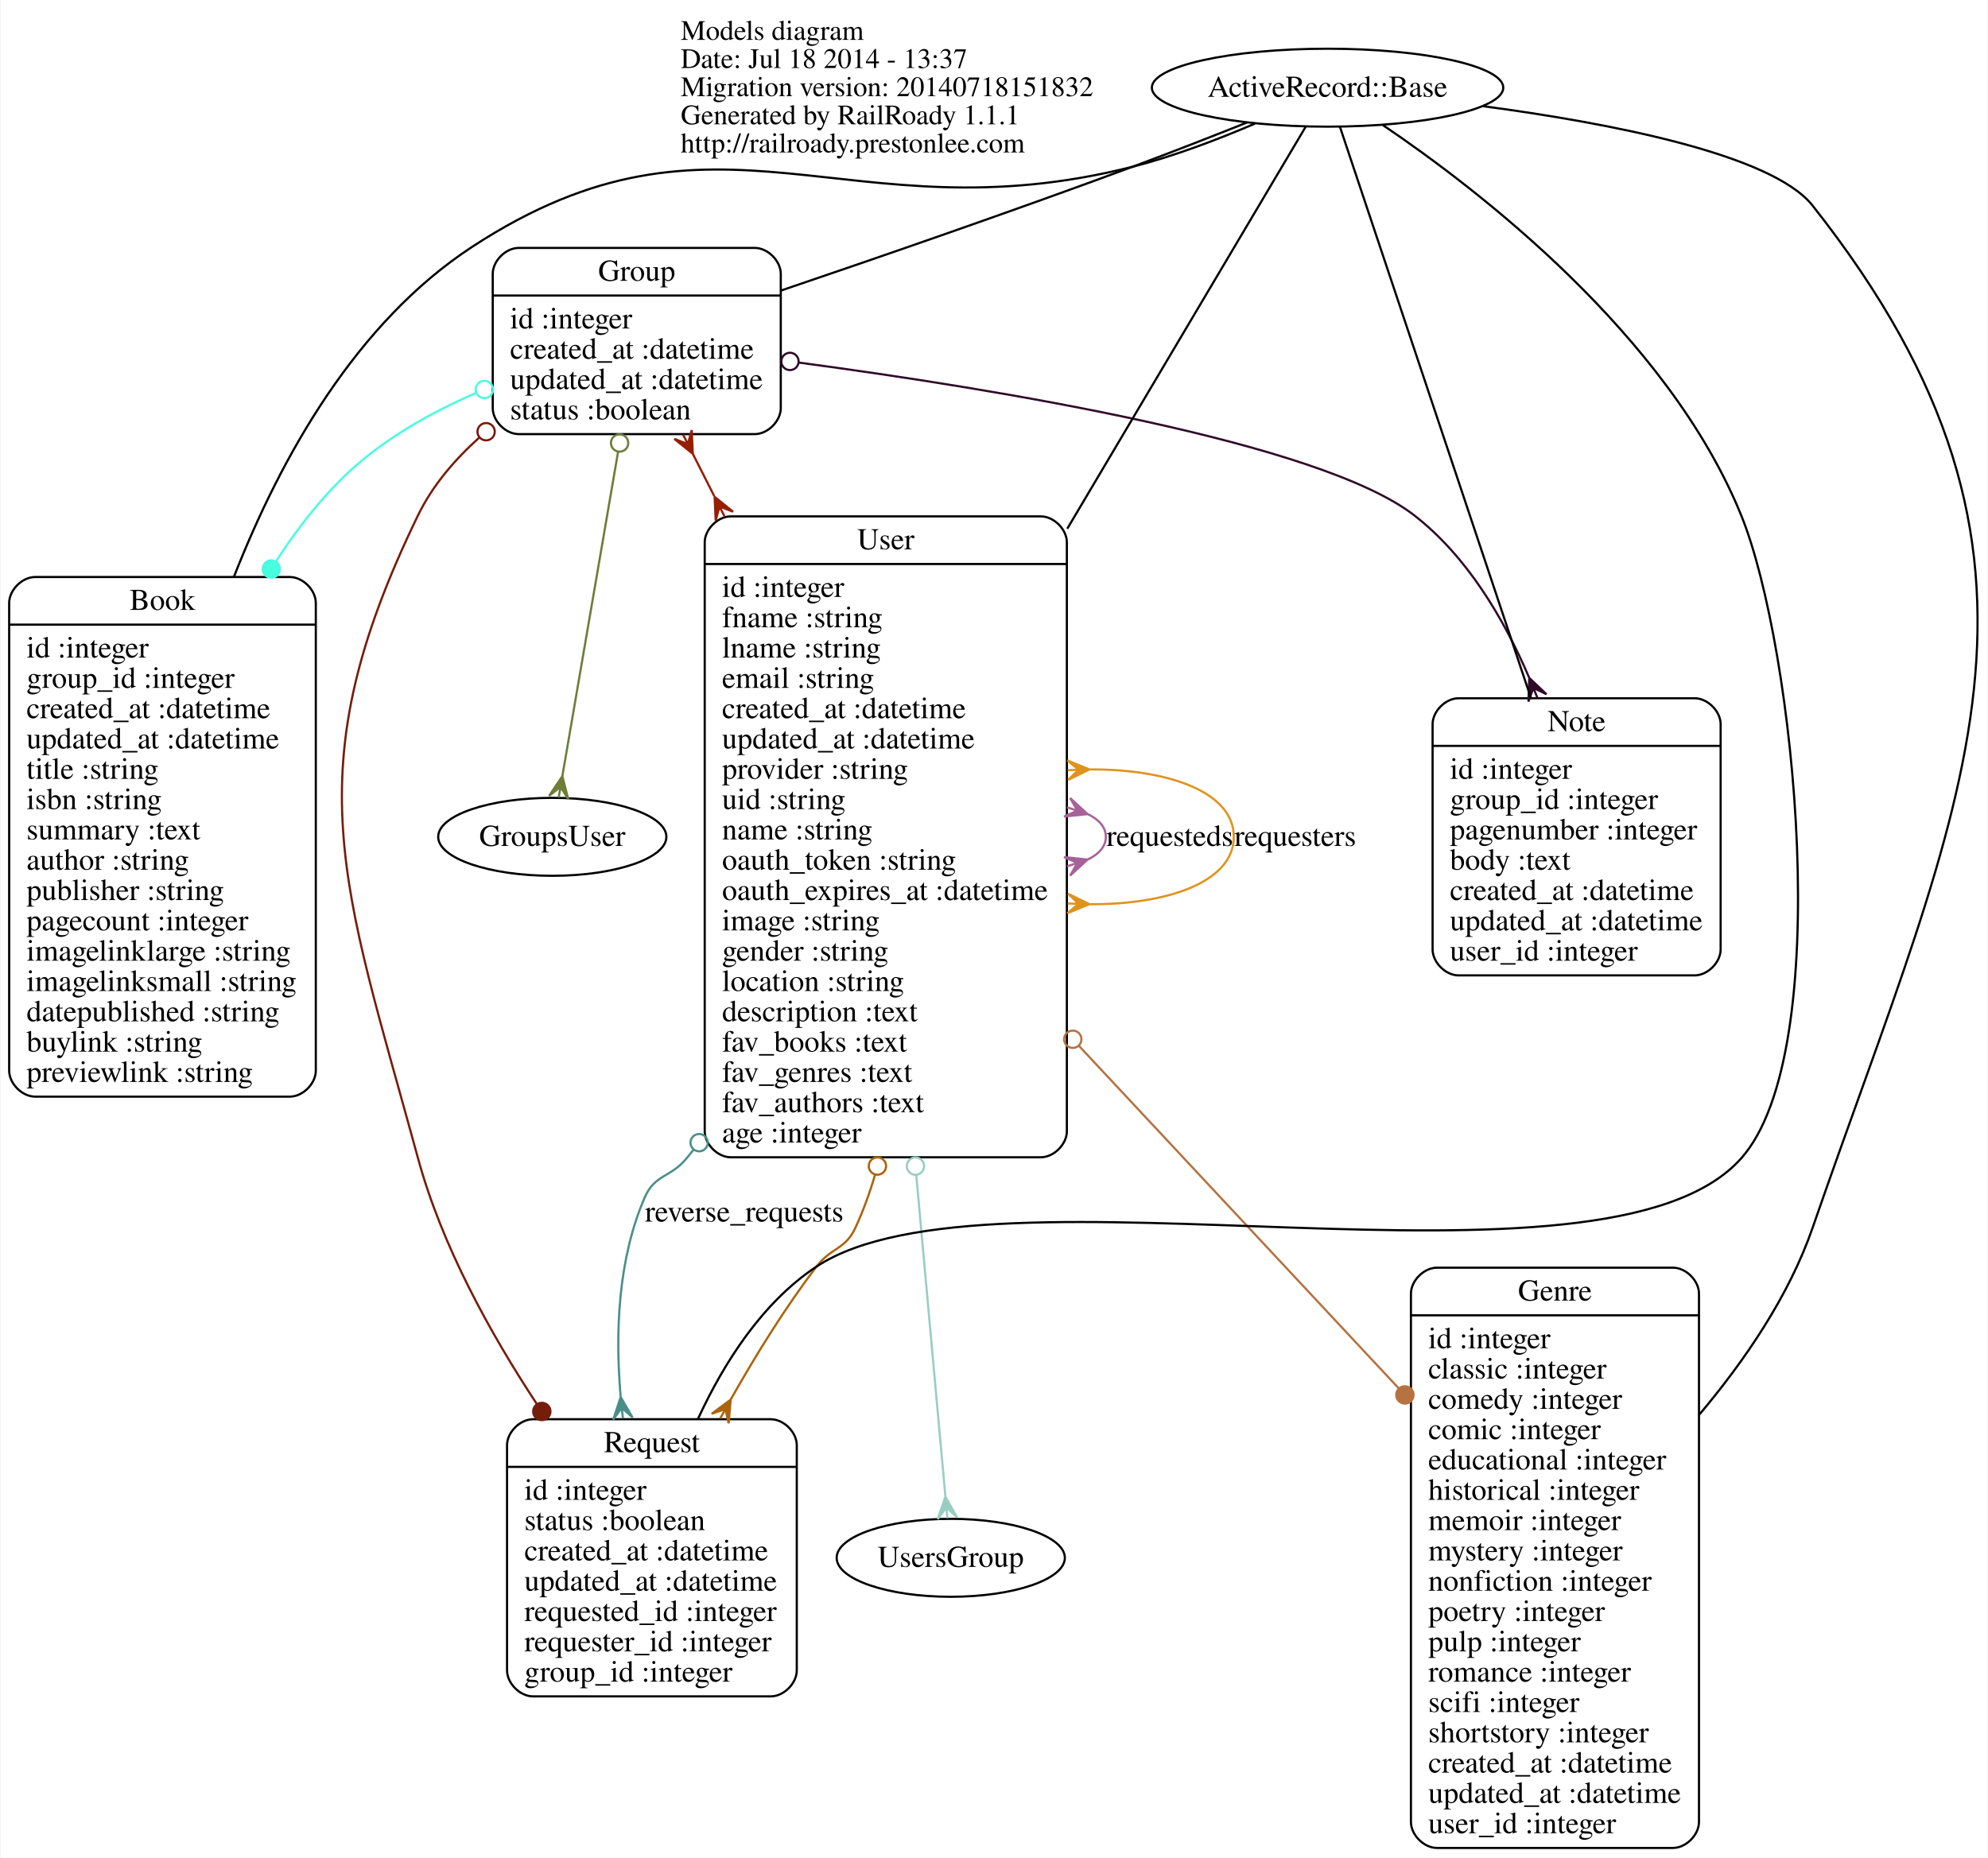
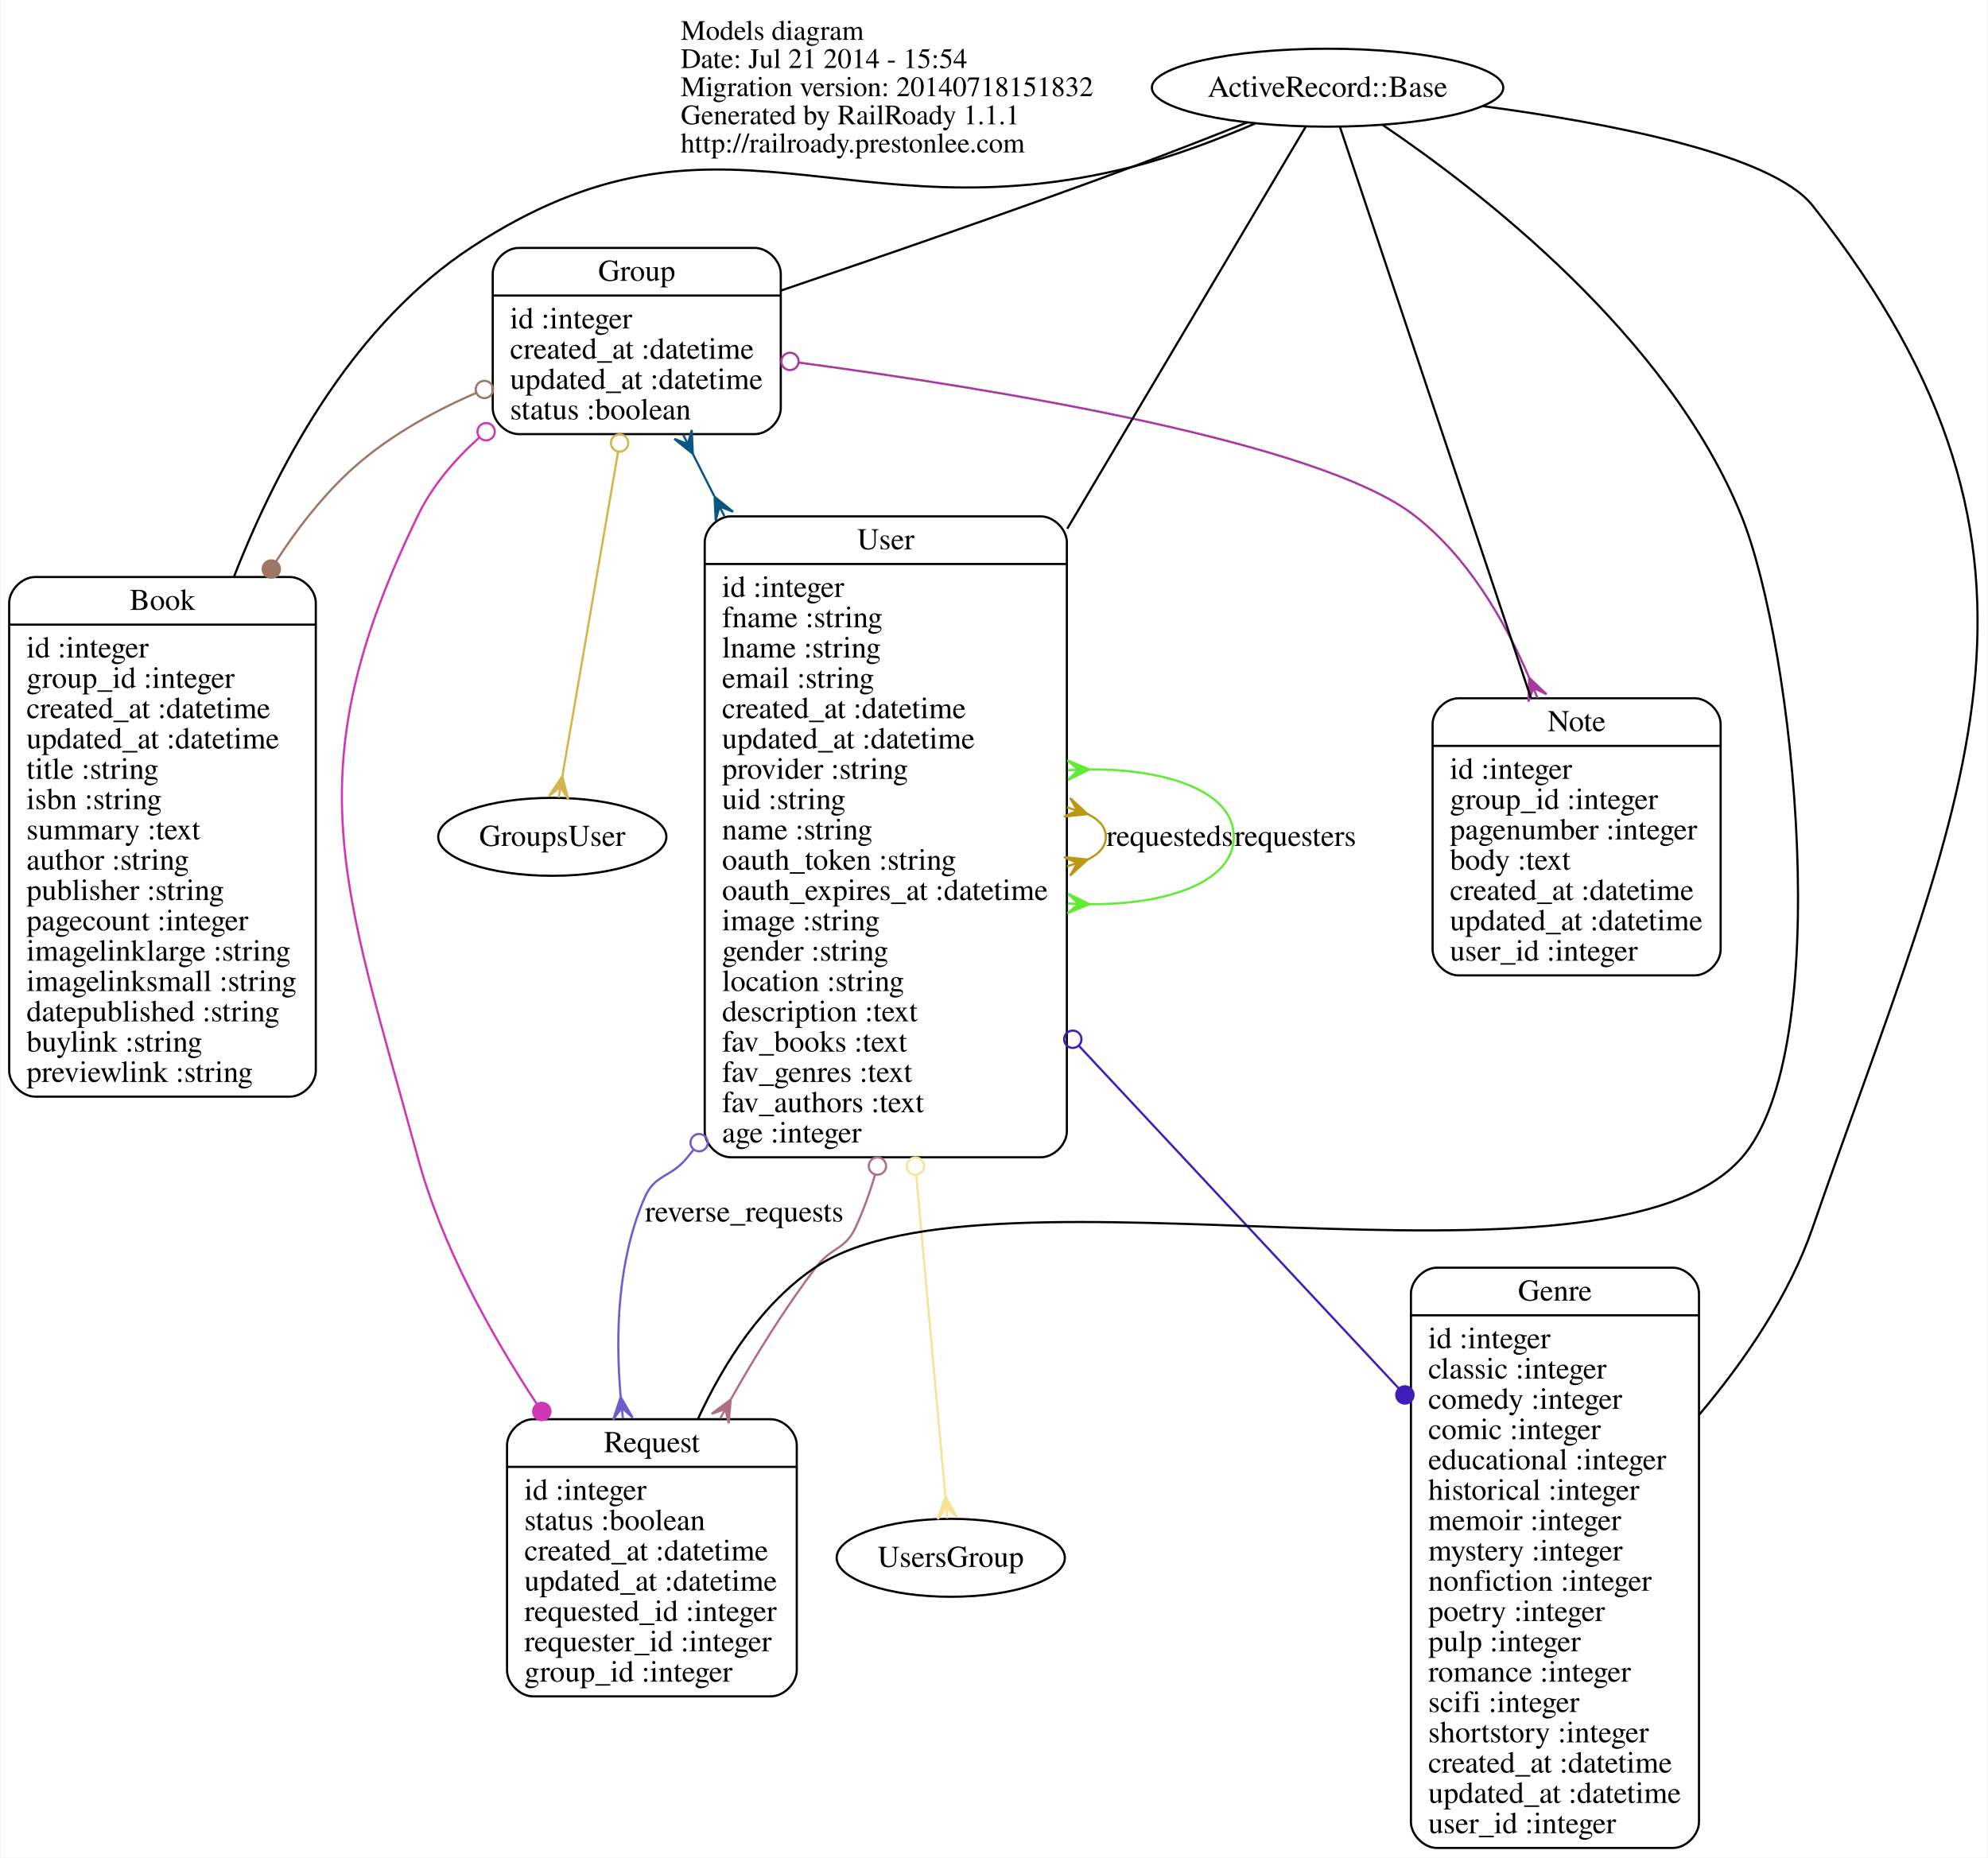
<svg xmlns="http://www.w3.org/2000/svg" width="918pt" height="858pt" viewBox="0.00 0.00 917.53 858.00">
  <g id="graph0" class="graph" transform="scale(1 1) rotate(0) translate(4 854)">
    <polygon fill="white" stroke="none" points="-4,4 -4,-854 913.532,-854 913.532,4 -4,4" />
    <g id="node1" class="node">
      <text text-anchor="start" x="310.111" y="-835.6" font-family="Times,serif" font-size="13.00">Models diagram</text>
-       <text text-anchor="start" x="310.111" y="-822.6" font-family="Times,serif" font-size="13.00">Date: Jul 18 2014 - 13:37</text>
+       <text text-anchor="start" x="310.111" y="-822.6" font-family="Times,serif" font-size="13.00">Date: Jul 21 2014 - 15:54</text>
      <text text-anchor="start" x="310.111" y="-809.6" font-family="Times,serif" font-size="13.00">Migration version: 20140718151832</text>
      <text text-anchor="start" x="310.111" y="-796.6" font-family="Times,serif" font-size="13.00">Generated by RailRoady 1.1.1</text>
      <text text-anchor="start" x="310.111" y="-783.6" font-family="Times,serif" font-size="13.00">http://railroady.prestonlee.com</text>
    </g>
    <g id="node2" class="node">
      <path fill="none" stroke="black" d="M12,-347.5C12,-347.5 129.597,-347.5 129.597,-347.5 135.597,-347.5 141.597,-353.5 141.597,-359.5 141.597,-359.5 141.597,-575.5 141.597,-575.5 141.597,-581.5 135.597,-587.5 129.597,-587.5 129.597,-587.5 12,-587.5 12,-587.5 6,-587.5 0,-581.5 0,-575.5 0,-575.5 0,-359.5 0,-359.5 0,-353.5 6,-347.5 12,-347.5" />
      <text text-anchor="middle" x="70.798" y="-572.3" font-family="Times,serif" font-size="14.00">Book</text>
      <polyline fill="none" stroke="black" points="0,-565.5 141.597,-565.5 " />
      <text text-anchor="start" x="8" y="-550.3" font-family="Times,serif" font-size="14.00">id :integer</text>
      <text text-anchor="start" x="8" y="-536.3" font-family="Times,serif" font-size="14.00">group_id :integer</text>
      <text text-anchor="start" x="8" y="-522.3" font-family="Times,serif" font-size="14.00">created_at :datetime</text>
      <text text-anchor="start" x="8" y="-508.3" font-family="Times,serif" font-size="14.00">updated_at :datetime</text>
      <text text-anchor="start" x="8" y="-494.3" font-family="Times,serif" font-size="14.00">title :string</text>
      <text text-anchor="start" x="8" y="-480.3" font-family="Times,serif" font-size="14.00">isbn :string</text>
      <text text-anchor="start" x="8" y="-466.3" font-family="Times,serif" font-size="14.00">summary :text</text>
      <text text-anchor="start" x="8" y="-452.3" font-family="Times,serif" font-size="14.00">author :string</text>
      <text text-anchor="start" x="8" y="-438.3" font-family="Times,serif" font-size="14.00">publisher :string</text>
      <text text-anchor="start" x="8" y="-424.3" font-family="Times,serif" font-size="14.00">pagecount :integer</text>
      <text text-anchor="start" x="8" y="-410.3" font-family="Times,serif" font-size="14.00">imagelinklarge :string</text>
      <text text-anchor="start" x="8" y="-396.3" font-family="Times,serif" font-size="14.00">imagelinksmall :string</text>
      <text text-anchor="start" x="8" y="-382.3" font-family="Times,serif" font-size="14.00">datepublished :string</text>
      <text text-anchor="start" x="8" y="-368.3" font-family="Times,serif" font-size="14.00">buylink :string</text>
      <text text-anchor="start" x="8" y="-354.3" font-family="Times,serif" font-size="14.00">previewlink :string</text>
    </g>
    <g id="node3" class="node">
      <path fill="none" stroke="black" d="M659.293,-0.5C659.293,-0.5 768.304,-0.5 768.304,-0.5 774.304,-0.5 780.304,-6.5 780.304,-12.5 780.304,-12.5 780.304,-256.5 780.304,-256.5 780.304,-262.5 774.304,-268.5 768.304,-268.5 768.304,-268.5 659.293,-268.5 659.293,-268.5 653.293,-268.5 647.293,-262.5 647.293,-256.5 647.293,-256.5 647.293,-12.5 647.293,-12.5 647.293,-6.5 653.293,-0.5 659.293,-0.5" />
      <text text-anchor="middle" x="713.798" y="-253.3" font-family="Times,serif" font-size="14.00">Genre</text>
      <polyline fill="none" stroke="black" points="647.293,-246.5 780.304,-246.5 " />
      <text text-anchor="start" x="655.293" y="-231.3" font-family="Times,serif" font-size="14.00">id :integer</text>
      <text text-anchor="start" x="655.293" y="-217.3" font-family="Times,serif" font-size="14.00">classic :integer</text>
      <text text-anchor="start" x="655.293" y="-203.3" font-family="Times,serif" font-size="14.00">comedy :integer</text>
      <text text-anchor="start" x="655.293" y="-189.3" font-family="Times,serif" font-size="14.00">comic :integer</text>
      <text text-anchor="start" x="655.293" y="-175.3" font-family="Times,serif" font-size="14.00">educational :integer</text>
      <text text-anchor="start" x="655.293" y="-161.3" font-family="Times,serif" font-size="14.00">historical :integer</text>
      <text text-anchor="start" x="655.293" y="-147.3" font-family="Times,serif" font-size="14.00">memoir :integer</text>
      <text text-anchor="start" x="655.293" y="-133.3" font-family="Times,serif" font-size="14.00">mystery :integer</text>
      <text text-anchor="start" x="655.293" y="-119.3" font-family="Times,serif" font-size="14.00">nonfiction :integer</text>
      <text text-anchor="start" x="655.293" y="-105.3" font-family="Times,serif" font-size="14.00">poetry :integer</text>
      <text text-anchor="start" x="655.293" y="-91.3" font-family="Times,serif" font-size="14.00">pulp :integer</text>
      <text text-anchor="start" x="655.293" y="-77.3" font-family="Times,serif" font-size="14.00">romance :integer</text>
      <text text-anchor="start" x="655.293" y="-63.3" font-family="Times,serif" font-size="14.00">scifi :integer</text>
      <text text-anchor="start" x="655.293" y="-49.3" font-family="Times,serif" font-size="14.00">shortstory :integer</text>
      <text text-anchor="start" x="655.293" y="-35.3" font-family="Times,serif" font-size="14.00">created_at :datetime</text>
      <text text-anchor="start" x="655.293" y="-21.3" font-family="Times,serif" font-size="14.00">updated_at :datetime</text>
      <text text-anchor="start" x="655.293" y="-7.3" font-family="Times,serif" font-size="14.00">user_id :integer</text>
    </g>
    <g id="node4" class="node">
      <path fill="none" stroke="black" d="M235.293,-653.5C235.293,-653.5 344.304,-653.5 344.304,-653.5 350.304,-653.5 356.304,-659.5 356.304,-665.5 356.304,-665.5 356.304,-727.5 356.304,-727.5 356.304,-733.5 350.304,-739.5 344.304,-739.5 344.304,-739.5 235.293,-739.5 235.293,-739.5 229.293,-739.5 223.293,-733.5 223.293,-727.5 223.293,-727.5 223.293,-665.5 223.293,-665.5 223.293,-659.5 229.293,-653.5 235.293,-653.5" />
      <text text-anchor="middle" x="289.798" y="-724.3" font-family="Times,serif" font-size="14.00">Group</text>
      <polyline fill="none" stroke="black" points="223.293,-717.5 356.304,-717.5 " />
      <text text-anchor="start" x="231.293" y="-702.3" font-family="Times,serif" font-size="14.00">id :integer</text>
      <text text-anchor="start" x="231.293" y="-688.3" font-family="Times,serif" font-size="14.00">created_at :datetime</text>
      <text text-anchor="start" x="231.293" y="-674.3" font-family="Times,serif" font-size="14.00">updated_at :datetime</text>
      <text text-anchor="start" x="231.293" y="-660.3" font-family="Times,serif" font-size="14.00">status :boolean</text>
    </g>
    <g id="edge4" class="edge">
-       <path fill="none" stroke="#48fde0" d="M215.679,-672.545C194.52,-663.369 172.656,-651.069 155.798,-635 143.473,-623.252 132.63,-609.326 123.178,-594.608" />
-       <ellipse fill="none" stroke="#48fde0" cx="219.435" cy="-674.117" rx="4" ry="4" />
-       <ellipse fill="#48fde0" stroke="#48fde0" cx="121.049" cy="-591.19" rx="4" ry="4" />
+       <path fill="none" stroke="#9d7665" d="M215.679,-672.545C194.52,-663.369 172.656,-651.069 155.798,-635 143.473,-623.252 132.63,-609.326 123.178,-594.608" />
+       <ellipse fill="none" stroke="#9d7665" cx="219.435" cy="-674.117" rx="4" ry="4" />
+       <ellipse fill="#9d7665" stroke="#9d7665" cx="121.049" cy="-591.19" rx="4" ry="4" />
    </g>
    <g id="node5" class="node">
      <path fill="none" stroke="black" d="M669.293,-403.5C669.293,-403.5 778.304,-403.5 778.304,-403.5 784.304,-403.5 790.304,-409.5 790.304,-415.5 790.304,-415.5 790.304,-519.5 790.304,-519.5 790.304,-525.5 784.304,-531.5 778.304,-531.5 778.304,-531.5 669.293,-531.5 669.293,-531.5 663.293,-531.5 657.293,-525.5 657.293,-519.5 657.293,-519.5 657.293,-415.5 657.293,-415.5 657.293,-409.5 663.293,-403.5 669.293,-403.5" />
      <text text-anchor="middle" x="723.798" y="-516.3" font-family="Times,serif" font-size="14.00">Note</text>
      <polyline fill="none" stroke="black" points="657.293,-509.5 790.304,-509.5 " />
      <text text-anchor="start" x="665.293" y="-494.3" font-family="Times,serif" font-size="14.00">id :integer</text>
      <text text-anchor="start" x="665.293" y="-480.3" font-family="Times,serif" font-size="14.00">group_id :integer</text>
      <text text-anchor="start" x="665.293" y="-466.3" font-family="Times,serif" font-size="14.00">pagenumber :integer</text>
      <text text-anchor="start" x="665.293" y="-452.3" font-family="Times,serif" font-size="14.00">body :text</text>
      <text text-anchor="start" x="665.293" y="-438.3" font-family="Times,serif" font-size="14.00">created_at :datetime</text>
      <text text-anchor="start" x="665.293" y="-424.3" font-family="Times,serif" font-size="14.00">updated_at :datetime</text>
      <text text-anchor="start" x="665.293" y="-410.3" font-family="Times,serif" font-size="14.00">user_id :integer</text>
    </g>
    <g id="edge5" class="edge">
-       <path fill="none" stroke="#300b29" d="M364.73,-686.519C456.498,-674.243 605.141,-649.824 648.798,-616 673.074,-597.192 690.153,-568.373 701.814,-541.183" />
-       <ellipse fill="none" stroke="#300b29" cx="360.547" cy="-687.073" rx="4" ry="4" />
-       <polygon fill="#300b29" stroke="#300b29" points="701.926,-540.907 709.879,-533.357 703.821,-536.28 705.715,-531.652 705.715,-531.652 705.715,-531.652 703.821,-536.28 701.55,-529.948 701.926,-540.907 701.926,-540.907" />
+       <path fill="none" stroke="#a938a1" d="M364.73,-686.519C456.498,-674.243 605.141,-649.824 648.798,-616 673.074,-597.192 690.153,-568.373 701.814,-541.183" />
+       <ellipse fill="none" stroke="#a938a1" cx="360.547" cy="-687.073" rx="4" ry="4" />
+       <polygon fill="#a938a1" stroke="#a938a1" points="701.926,-540.907 709.879,-533.357 703.821,-536.28 705.715,-531.652 705.715,-531.652 705.715,-531.652 703.821,-536.28 701.55,-529.948 701.926,-540.907 701.926,-540.907" />
    </g>
    <g id="node6" class="node">
      <path fill="none" stroke="black" d="M241.903,-70.5C241.903,-70.5 351.693,-70.5 351.693,-70.5 357.693,-70.5 363.693,-76.5 363.693,-82.5 363.693,-82.5 363.693,-186.5 363.693,-186.5 363.693,-192.5 357.693,-198.5 351.693,-198.5 351.693,-198.5 241.903,-198.5 241.903,-198.5 235.903,-198.5 229.903,-192.5 229.903,-186.5 229.903,-186.5 229.903,-82.5 229.903,-82.5 229.903,-76.5 235.903,-70.5 241.903,-70.5" />
      <text text-anchor="middle" x="296.798" y="-183.3" font-family="Times,serif" font-size="14.00">Request</text>
      <polyline fill="none" stroke="black" points="229.903,-176.5 363.693,-176.5 " />
      <text text-anchor="start" x="237.903" y="-161.3" font-family="Times,serif" font-size="14.00">id :integer</text>
      <text text-anchor="start" x="237.903" y="-147.3" font-family="Times,serif" font-size="14.00">status :boolean</text>
      <text text-anchor="start" x="237.903" y="-133.3" font-family="Times,serif" font-size="14.00">created_at :datetime</text>
      <text text-anchor="start" x="237.903" y="-119.3" font-family="Times,serif" font-size="14.00">updated_at :datetime</text>
      <text text-anchor="start" x="237.903" y="-105.3" font-family="Times,serif" font-size="14.00">requested_id :integer</text>
      <text text-anchor="start" x="237.903" y="-91.3" font-family="Times,serif" font-size="14.00">requester_id :integer</text>
      <text text-anchor="start" x="237.903" y="-77.3" font-family="Times,serif" font-size="14.00">group_id :integer</text>
    </g>
    <g id="edge3" class="edge">
-       <path fill="none" stroke="#761c0a" d="M217.177,-651.99C205.696,-641.703 195.438,-629.676 188.798,-616 131.148,-497.255 154.101,-446.358 188.798,-319 199.775,-278.71 222.094,-238.247 243.608,-205.608" />
-       <ellipse fill="none" stroke="#761c0a" cx="220.24" cy="-654.61" rx="4" ry="4" />
-       <ellipse fill="#761c0a" stroke="#761c0a" cx="245.959" cy="-202.091" rx="4" ry="4" />
+       <path fill="none" stroke="#d037b5" d="M217.177,-651.99C205.696,-641.703 195.438,-629.676 188.798,-616 131.148,-497.255 154.101,-446.358 188.798,-319 199.775,-278.71 222.094,-238.247 243.608,-205.608" />
+       <ellipse fill="none" stroke="#d037b5" cx="220.24" cy="-654.61" rx="4" ry="4" />
+       <ellipse fill="#d037b5" stroke="#d037b5" cx="245.959" cy="-202.091" rx="4" ry="4" />
    </g>
    <g id="node7" class="node">
      <path fill="none" stroke="black" d="M333.186,-319.5C333.186,-319.5 476.411,-319.5 476.411,-319.5 482.411,-319.5 488.411,-325.5 488.411,-331.5 488.411,-331.5 488.411,-603.5 488.411,-603.5 488.411,-609.5 482.411,-615.5 476.411,-615.5 476.411,-615.5 333.186,-615.5 333.186,-615.5 327.186,-615.5 321.186,-609.5 321.186,-603.5 321.186,-603.5 321.186,-331.5 321.186,-331.5 321.186,-325.5 327.186,-319.5 333.186,-319.5" />
      <text text-anchor="middle" x="404.798" y="-600.3" font-family="Times,serif" font-size="14.00">User</text>
      <polyline fill="none" stroke="black" points="321.186,-593.5 488.411,-593.5 " />
      <text text-anchor="start" x="329.186" y="-578.3" font-family="Times,serif" font-size="14.00">id :integer</text>
      <text text-anchor="start" x="329.186" y="-564.3" font-family="Times,serif" font-size="14.00">fname :string</text>
      <text text-anchor="start" x="329.186" y="-550.3" font-family="Times,serif" font-size="14.00">lname :string</text>
      <text text-anchor="start" x="329.186" y="-536.3" font-family="Times,serif" font-size="14.00">email :string</text>
      <text text-anchor="start" x="329.186" y="-522.3" font-family="Times,serif" font-size="14.00">created_at :datetime</text>
      <text text-anchor="start" x="329.186" y="-508.3" font-family="Times,serif" font-size="14.00">updated_at :datetime</text>
      <text text-anchor="start" x="329.186" y="-494.3" font-family="Times,serif" font-size="14.00">provider :string</text>
      <text text-anchor="start" x="329.186" y="-480.3" font-family="Times,serif" font-size="14.00">uid :string</text>
      <text text-anchor="start" x="329.186" y="-466.3" font-family="Times,serif" font-size="14.00">name :string</text>
      <text text-anchor="start" x="329.186" y="-452.3" font-family="Times,serif" font-size="14.00">oauth_token :string</text>
      <text text-anchor="start" x="329.186" y="-438.3" font-family="Times,serif" font-size="14.00">oauth_expires_at :datetime</text>
      <text text-anchor="start" x="329.186" y="-424.3" font-family="Times,serif" font-size="14.00">image :string</text>
      <text text-anchor="start" x="329.186" y="-410.3" font-family="Times,serif" font-size="14.00">gender :string</text>
      <text text-anchor="start" x="329.186" y="-396.3" font-family="Times,serif" font-size="14.00">location :string</text>
      <text text-anchor="start" x="329.186" y="-382.3" font-family="Times,serif" font-size="14.00">description :text</text>
      <text text-anchor="start" x="329.186" y="-368.3" font-family="Times,serif" font-size="14.00">fav_books :text</text>
      <text text-anchor="start" x="329.186" y="-354.3" font-family="Times,serif" font-size="14.00">fav_genres :text</text>
      <text text-anchor="start" x="329.186" y="-340.3" font-family="Times,serif" font-size="14.00">fav_authors :text</text>
      <text text-anchor="start" x="329.186" y="-326.3" font-family="Times,serif" font-size="14.00">age :integer</text>
    </g>
    <g id="edge7" class="edge">
-       <path fill="none" stroke="#951e05" d="M315.733,-644.308C318.845,-638.164 322.136,-631.668 325.547,-624.935" />
-       <polygon fill="#951e05" stroke="#951e05" points="315.679,-644.414 307.145,-651.301 313.419,-648.875 311.159,-653.335 311.159,-653.335 311.159,-653.335 313.419,-648.875 315.174,-655.369 315.679,-644.414 315.679,-644.414" />
-       <polygon fill="#951e05" stroke="#951e05" points="325.748,-624.539 334.281,-617.652 328.008,-620.078 330.267,-615.618 330.267,-615.618 330.267,-615.618 328.008,-620.078 326.253,-613.584 325.748,-624.539 325.748,-624.539" />
+       <path fill="none" stroke="#095682" d="M315.733,-644.308C318.845,-638.164 322.136,-631.668 325.547,-624.935" />
+       <polygon fill="#095682" stroke="#095682" points="315.679,-644.414 307.145,-651.301 313.419,-648.875 311.159,-653.335 311.159,-653.335 311.159,-653.335 313.419,-648.875 315.174,-655.369 315.679,-644.414 315.679,-644.414" />
+       <polygon fill="#095682" stroke="#095682" points="325.748,-624.539 334.281,-617.652 328.008,-620.078 330.267,-615.618 330.267,-615.618 330.267,-615.618 328.008,-620.078 326.253,-613.584 325.748,-624.539 325.748,-624.539" />
    </g>
    <g id="node9" class="node">
      <ellipse fill="none" stroke="black" cx="250.798" cy="-467.5" rx="52.687" ry="18" />
      <text text-anchor="middle" x="250.798" y="-463.3" font-family="Times,serif" font-size="14.00">GroupsUser</text>
    </g>
    <g id="edge6" class="edge">
-       <path fill="none" stroke="#6e7d37" d="M281.195,-645.425C273.27,-599.298 261.809,-532.587 255.465,-495.662" />
-       <ellipse fill="none" stroke="#6e7d37" cx="281.877" cy="-649.393" rx="4" ry="4" />
-       <polygon fill="#6e7d37" stroke="#6e7d37" points="255.438,-495.503 258.179,-484.885 254.591,-490.575 253.744,-485.647 253.744,-485.647 253.744,-485.647 254.591,-490.575 249.309,-486.409 255.438,-495.503 255.438,-495.503" />
+       <path fill="none" stroke="#d5b34d" d="M281.195,-645.425C273.27,-599.298 261.809,-532.587 255.465,-495.662" />
+       <ellipse fill="none" stroke="#d5b34d" cx="281.877" cy="-649.393" rx="4" ry="4" />
+       <polygon fill="#d5b34d" stroke="#d5b34d" points="255.438,-495.503 258.179,-484.885 254.591,-490.575 253.744,-485.647 253.744,-485.647 253.744,-485.647 254.591,-490.575 249.309,-486.409 255.438,-495.503 255.438,-495.503" />
    </g>
    <g id="edge16" class="edge">
-       <path fill="none" stroke="#b67241" d="M494.02,-370.926C540.893,-320.716 597.587,-259.985 641.653,-212.782" />
-       <ellipse fill="none" stroke="#b67241" cx="491.148" cy="-374.003" rx="4" ry="4" />
-       <ellipse fill="#b67241" stroke="#b67241" cx="644.506" cy="-209.726" rx="4" ry="4" />
+       <path fill="none" stroke="#411db7" d="M494.02,-370.926C540.893,-320.716 597.587,-259.985 641.653,-212.782" />
+       <ellipse fill="none" stroke="#411db7" cx="491.148" cy="-374.003" rx="4" ry="4" />
+       <ellipse fill="#411db7" stroke="#411db7" cx="644.506" cy="-209.726" rx="4" ry="4" />
    </g>
    <g id="edge11" class="edge">
-       <path fill="none" stroke="#ac640b" d="M399.86,-311.487C397.393,-303.046 394.403,-294.825 390.798,-287 386.065,-276.724 379.658,-277.997 372.798,-269 358.43,-250.157 344.88,-228.312 333.312,-207.819" />
-       <ellipse fill="none" stroke="#ac640b" cx="400.932" cy="-315.436" rx="4" ry="4" />
-       <polygon fill="#ac640b" stroke="#ac640b" points="333.17,-207.564 332.243,-196.637 330.74,-203.194 328.31,-198.824 328.31,-198.824 328.31,-198.824 330.74,-203.194 324.377,-201.011 333.17,-207.564 333.17,-207.564" />
+       <path fill="none" stroke="#b26e81" d="M399.86,-311.487C397.393,-303.046 394.403,-294.825 390.798,-287 386.065,-276.724 379.658,-277.997 372.798,-269 358.43,-250.157 344.88,-228.312 333.312,-207.819" />
+       <ellipse fill="none" stroke="#b26e81" cx="400.932" cy="-315.436" rx="4" ry="4" />
+       <polygon fill="#b26e81" stroke="#b26e81" points="333.17,-207.564 332.243,-196.637 330.74,-203.194 328.31,-198.824 328.31,-198.824 328.31,-198.824 330.74,-203.194 324.377,-201.011 333.17,-207.564 333.17,-207.564" />
    </g>
    <g id="edge13" class="edge">
-       <path fill="none" stroke="#498f89" d="M315.919,-322.838C314.882,-321.546 313.841,-320.267 312.798,-319 305.345,-309.948 298.182,-311.754 293.508,-301 281.161,-272.59 279.795,-238.763 282.351,-209.117" />
-       <ellipse fill="none" stroke="#498f89" cx="318.602" cy="-326.243" rx="4" ry="4" />
-       <polygon fill="#498f89" stroke="#498f89" points="282.387,-208.769 287.884,-199.281 282.897,-203.796 283.408,-198.822 283.408,-198.822 283.408,-198.822 282.897,-203.796 278.931,-198.362 282.387,-208.769 282.387,-208.769" />
+       <path fill="none" stroke="#6e5ccd" d="M315.919,-322.838C314.882,-321.546 313.841,-320.267 312.798,-319 305.345,-309.948 298.182,-311.754 293.508,-301 281.161,-272.59 279.795,-238.763 282.351,-209.117" />
+       <ellipse fill="none" stroke="#6e5ccd" cx="318.602" cy="-326.243" rx="4" ry="4" />
+       <polygon fill="#6e5ccd" stroke="#6e5ccd" points="282.387,-208.769 287.884,-199.281 282.897,-203.796 283.408,-198.822 283.408,-198.822 283.408,-198.822 282.897,-203.796 278.931,-198.362 282.387,-208.769 282.387,-208.769" />
      <text text-anchor="middle" x="339.443" y="-289.8" font-family="Times,serif" font-size="14.00">reverse_requests</text>
    </g>
    <g id="edge12" class="edge">
-       <path fill="none" stroke="#a76298" d="M498.189,-477.927C503.344,-475.391 506.411,-471.915 506.411,-467.5 506.411,-463.085 503.344,-459.609 498.189,-457.073" />
-       <polygon fill="#a76298" stroke="#a76298" points="498.002,-477.989 487.094,-476.868 493.257,-479.564 488.511,-481.139 488.511,-481.139 488.511,-481.139 493.257,-479.564 489.929,-485.41 498.002,-477.989 498.002,-477.989" />
-       <polygon fill="#a76298" stroke="#a76298" points="498.002,-457.011 489.929,-449.59 493.257,-455.436 488.511,-453.861 488.511,-453.861 488.511,-453.861 493.257,-455.436 487.094,-458.132 498.002,-457.011 498.002,-457.011" />
+       <path fill="none" stroke="#ba9816" d="M498.189,-477.927C503.344,-475.391 506.411,-471.915 506.411,-467.5 506.411,-463.085 503.344,-459.609 498.189,-457.073" />
+       <polygon fill="#ba9816" stroke="#ba9816" points="498.002,-477.989 487.094,-476.868 493.257,-479.564 488.511,-481.139 488.511,-481.139 488.511,-481.139 493.257,-479.564 489.929,-485.41 498.002,-477.989 498.002,-477.989" />
+       <polygon fill="#ba9816" stroke="#ba9816" points="498.002,-457.011 489.929,-449.59 493.257,-455.436 488.511,-453.861 488.511,-453.861 488.511,-453.861 493.257,-455.436 487.094,-458.132 498.002,-457.011 498.002,-457.011" />
      <text text-anchor="middle" x="535.956" y="-463.3" font-family="Times,serif" font-size="14.00">requesteds</text>
    </g>
    <g id="edge14" class="edge">
-       <path fill="none" stroke="#e0931c" d="M498.994,-498.622C534.657,-498.841 565.5,-488.467 565.5,-467.5 565.5,-446.533 534.657,-436.159 498.994,-436.378" />
-       <polygon fill="#e0931c" stroke="#e0931c" points="498.824,-498.616 488.981,-493.781 493.827,-498.447 488.829,-498.279 488.829,-498.279 488.829,-498.279 493.827,-498.447 488.678,-502.776 498.824,-498.616 498.824,-498.616" />
-       <polygon fill="#e0931c" stroke="#e0931c" points="498.824,-436.384 488.678,-432.224 493.827,-436.553 488.829,-436.721 488.829,-436.721 488.829,-436.721 493.827,-436.553 488.981,-441.219 498.824,-436.384 498.824,-436.384" />
+       <path fill="none" stroke="#62ea34" d="M498.994,-498.622C534.657,-498.841 565.5,-488.467 565.5,-467.5 565.5,-446.533 534.657,-436.159 498.994,-436.378" />
+       <polygon fill="#62ea34" stroke="#62ea34" points="498.824,-498.616 488.981,-493.781 493.827,-498.447 488.829,-498.279 488.829,-498.279 488.829,-498.279 493.827,-498.447 488.678,-502.776 498.824,-498.616 498.824,-498.616" />
+       <polygon fill="#62ea34" stroke="#62ea34" points="498.824,-436.384 488.678,-432.224 493.827,-436.553 488.829,-436.721 488.829,-436.721 488.829,-436.721 493.827,-436.553 488.981,-441.219 498.824,-436.384 498.824,-436.384" />
      <text text-anchor="middle" x="593.876" y="-463.3" font-family="Times,serif" font-size="14.00">requesters</text>
    </g>
    <g id="node10" class="node">
      <ellipse fill="none" stroke="black" cx="434.798" cy="-134.5" rx="52.687" ry="18" />
      <text text-anchor="middle" x="434.798" y="-130.3" font-family="Times,serif" font-size="14.00">UsersGroup</text>
    </g>
    <g id="edge15" class="edge">
-       <path fill="none" stroke="#9acdc2" d="M418.865,-311.301C424.008,-254.556 429.298,-196.191 432.304,-163.025" />
-       <ellipse fill="none" stroke="#9acdc2" cx="418.493" cy="-315.407" rx="4" ry="4" />
-       <polygon fill="#9acdc2" stroke="#9acdc2" points="432.329,-162.742 437.714,-153.189 432.781,-157.763 433.232,-152.783 433.232,-152.783 433.232,-152.783 432.781,-157.763 428.75,-152.377 432.329,-162.742 432.329,-162.742" />
+       <path fill="none" stroke="#f7e397" d="M418.865,-311.301C424.008,-254.556 429.298,-196.191 432.304,-163.025" />
+       <ellipse fill="none" stroke="#f7e397" cx="418.493" cy="-315.407" rx="4" ry="4" />
+       <polygon fill="#f7e397" stroke="#f7e397" points="432.329,-162.742 437.714,-153.189 432.781,-157.763 433.232,-152.783 433.232,-152.783 433.232,-152.783 432.781,-157.763 428.75,-152.377 432.329,-162.742 432.329,-162.742" />
    </g>
    <g id="node8" class="node">
      <ellipse fill="none" stroke="black" cx="608.798" cy="-813.5" rx="81.142" ry="18" />
      <text text-anchor="middle" x="608.798" y="-809.3" font-family="Times,serif" font-size="14.00">ActiveRecord::Base</text>
    </g>
    <g id="edge1" class="edge">
      <path fill="none" stroke="black" d="M575.284,-796.919C558.634,-789.792 538.011,-781.869 518.798,-777 386.434,-743.453 328.087,-814.726 213.798,-740 160.403,-705.089 125.672,-643.431 103.826,-587.688" />
    </g>
    <g id="edge2" class="edge">
      <path fill="none" stroke="black" d="M680.634,-804.957C738.781,-797.193 814.003,-782.813 832.798,-759 962.767,-594.334 901.353,-485.26 832.798,-287 821.868,-255.391 801.319,-225.359 780.334,-200.496" />
    </g>
    <g id="edge8" class="edge">
      <path fill="none" stroke="black" d="M571.712,-797.471C555.523,-791.014 536.281,-783.479 518.798,-777 464.44,-756.854 402.277,-735.37 356.447,-719.822" />
    </g>
    <g id="edge9" class="edge">
      <path fill="none" stroke="black" d="M614.501,-795.441C630.364,-747.991 675.614,-612.635 702.661,-531.729" />
    </g>
    <g id="edge10" class="edge">
      <path fill="none" stroke="black" d="M634.249,-796.287C677.99,-766.714 765.979,-699.314 799.798,-616 824.622,-554.846 843.67,-368.308 799.798,-319 736.293,-247.625 452.453,-321.749 372.798,-269 347.783,-252.434 330.076,-224.647 318.086,-198.7" />
    </g>
    <g id="edge17" class="edge">
      <path fill="none" stroke="black" d="M598.682,-795.441C578.462,-761.345 531.325,-681.859 488.593,-609.801" />
    </g>
  </g>
</svg>
